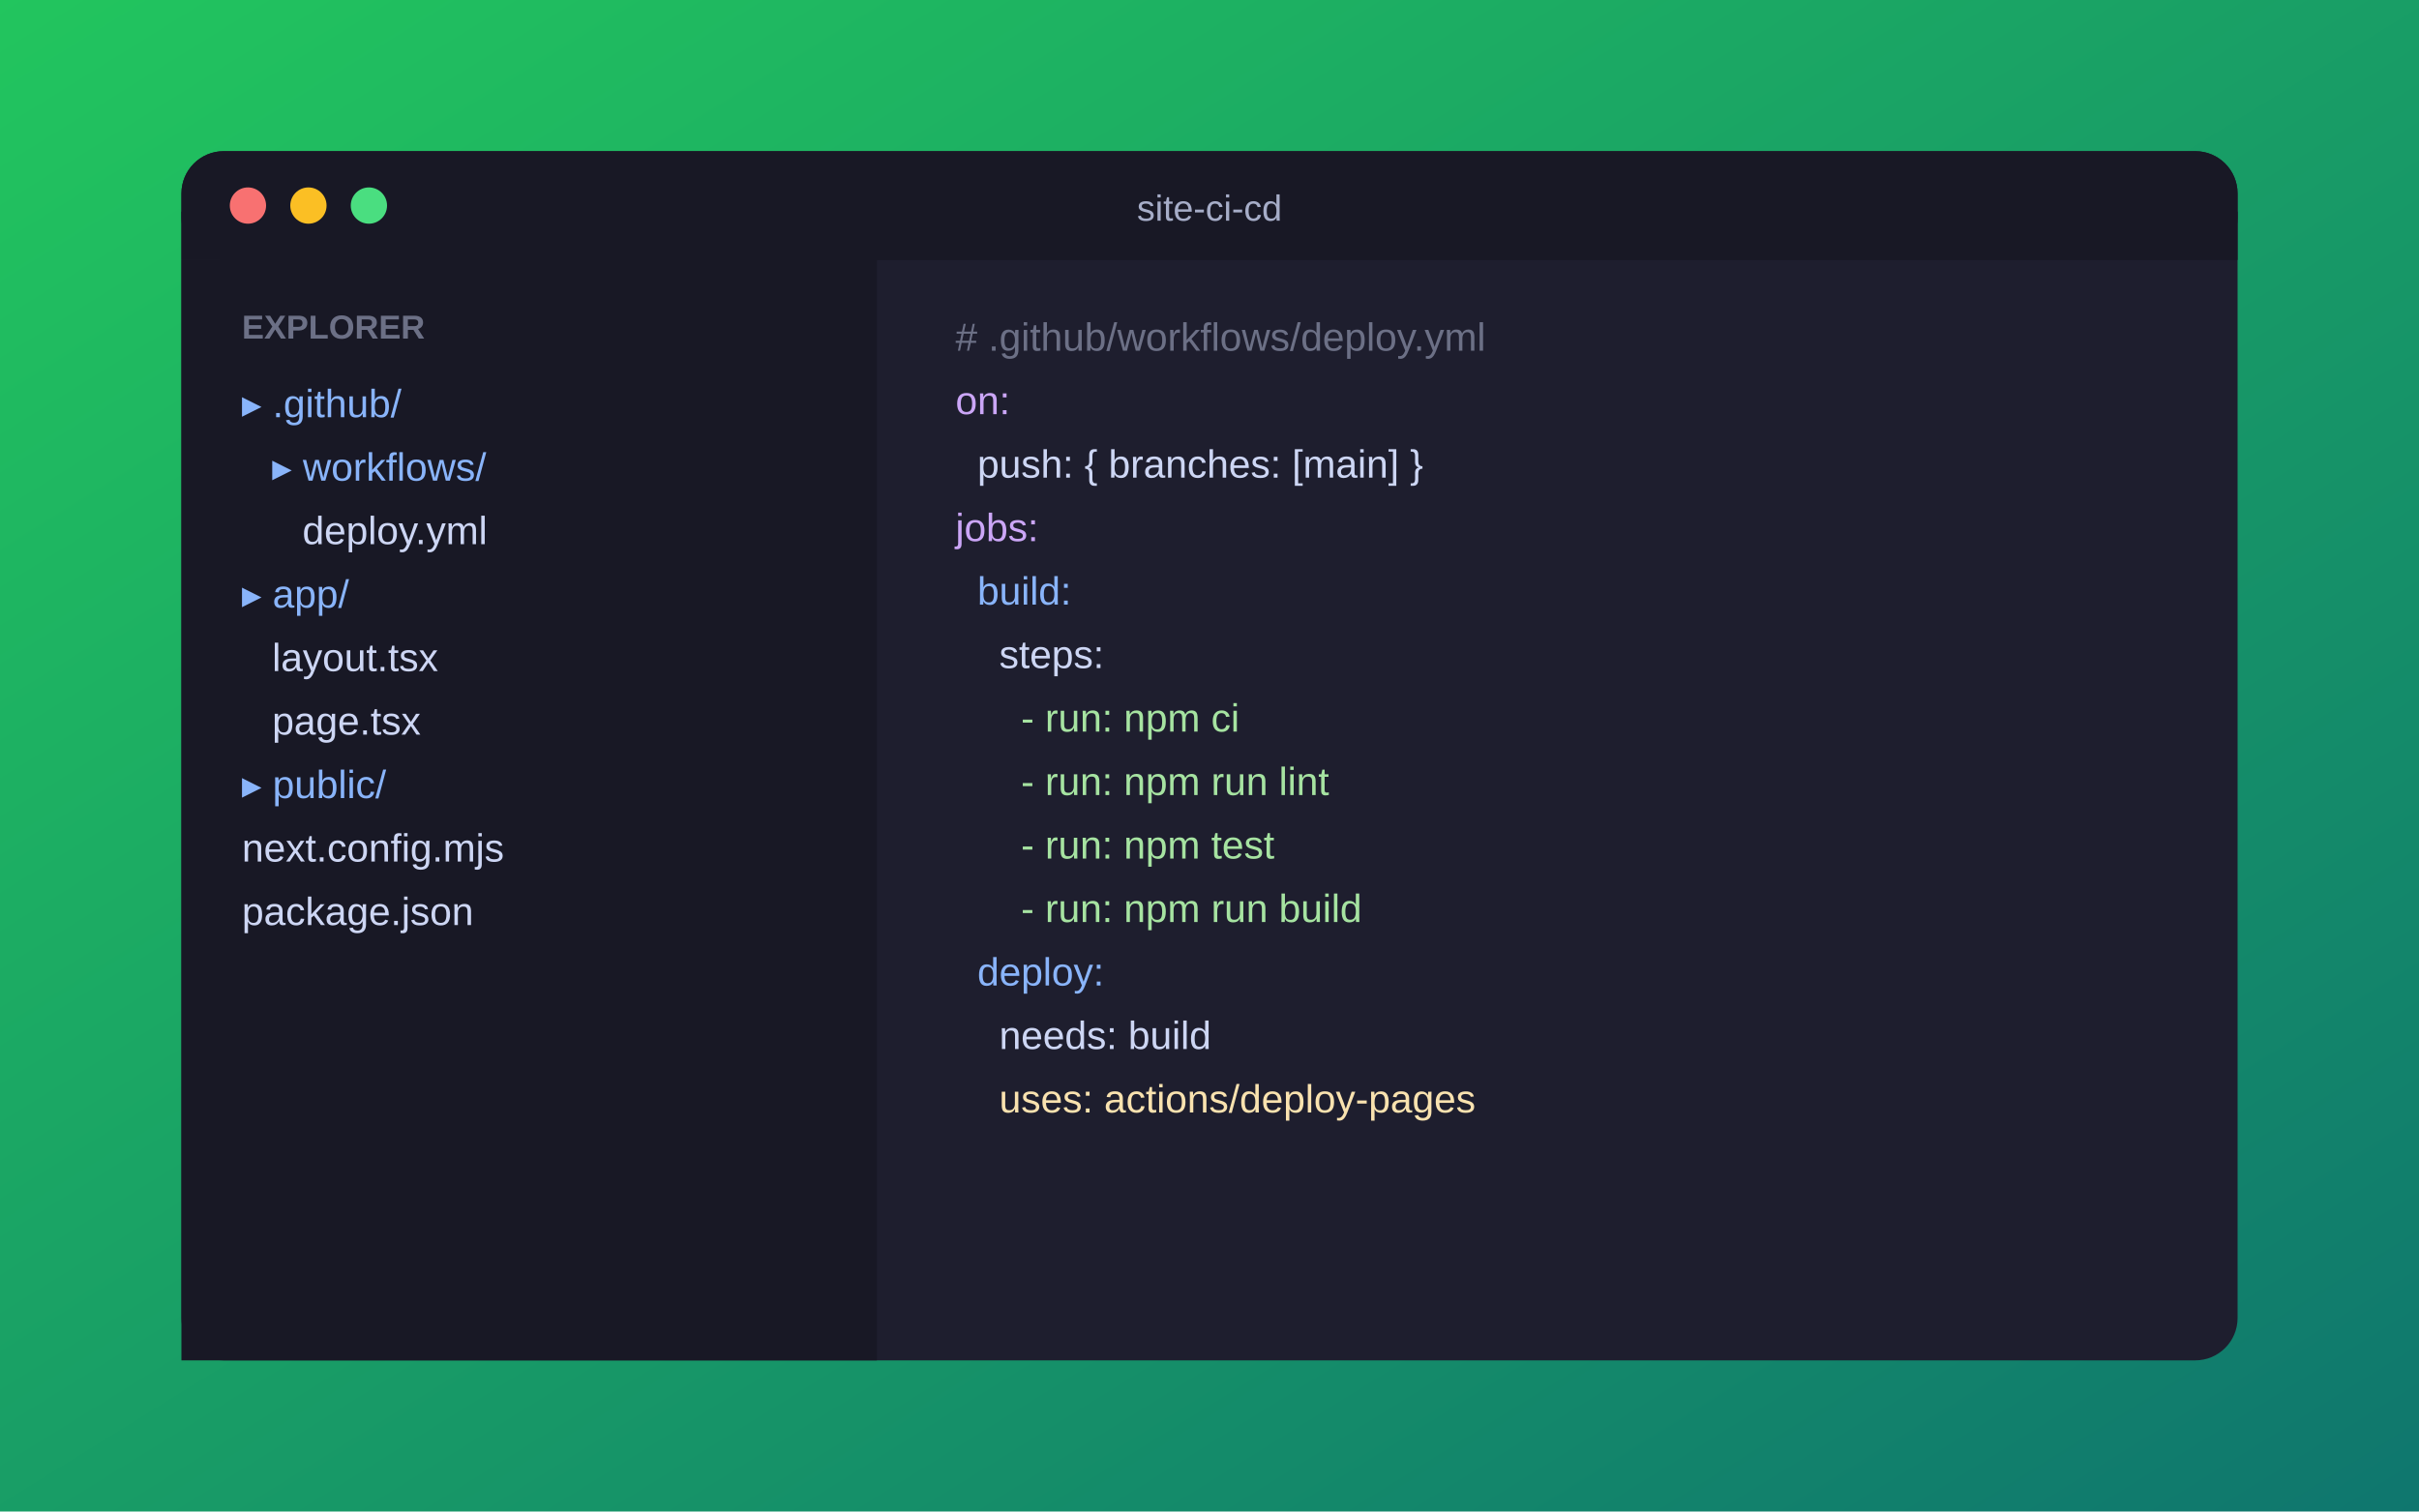
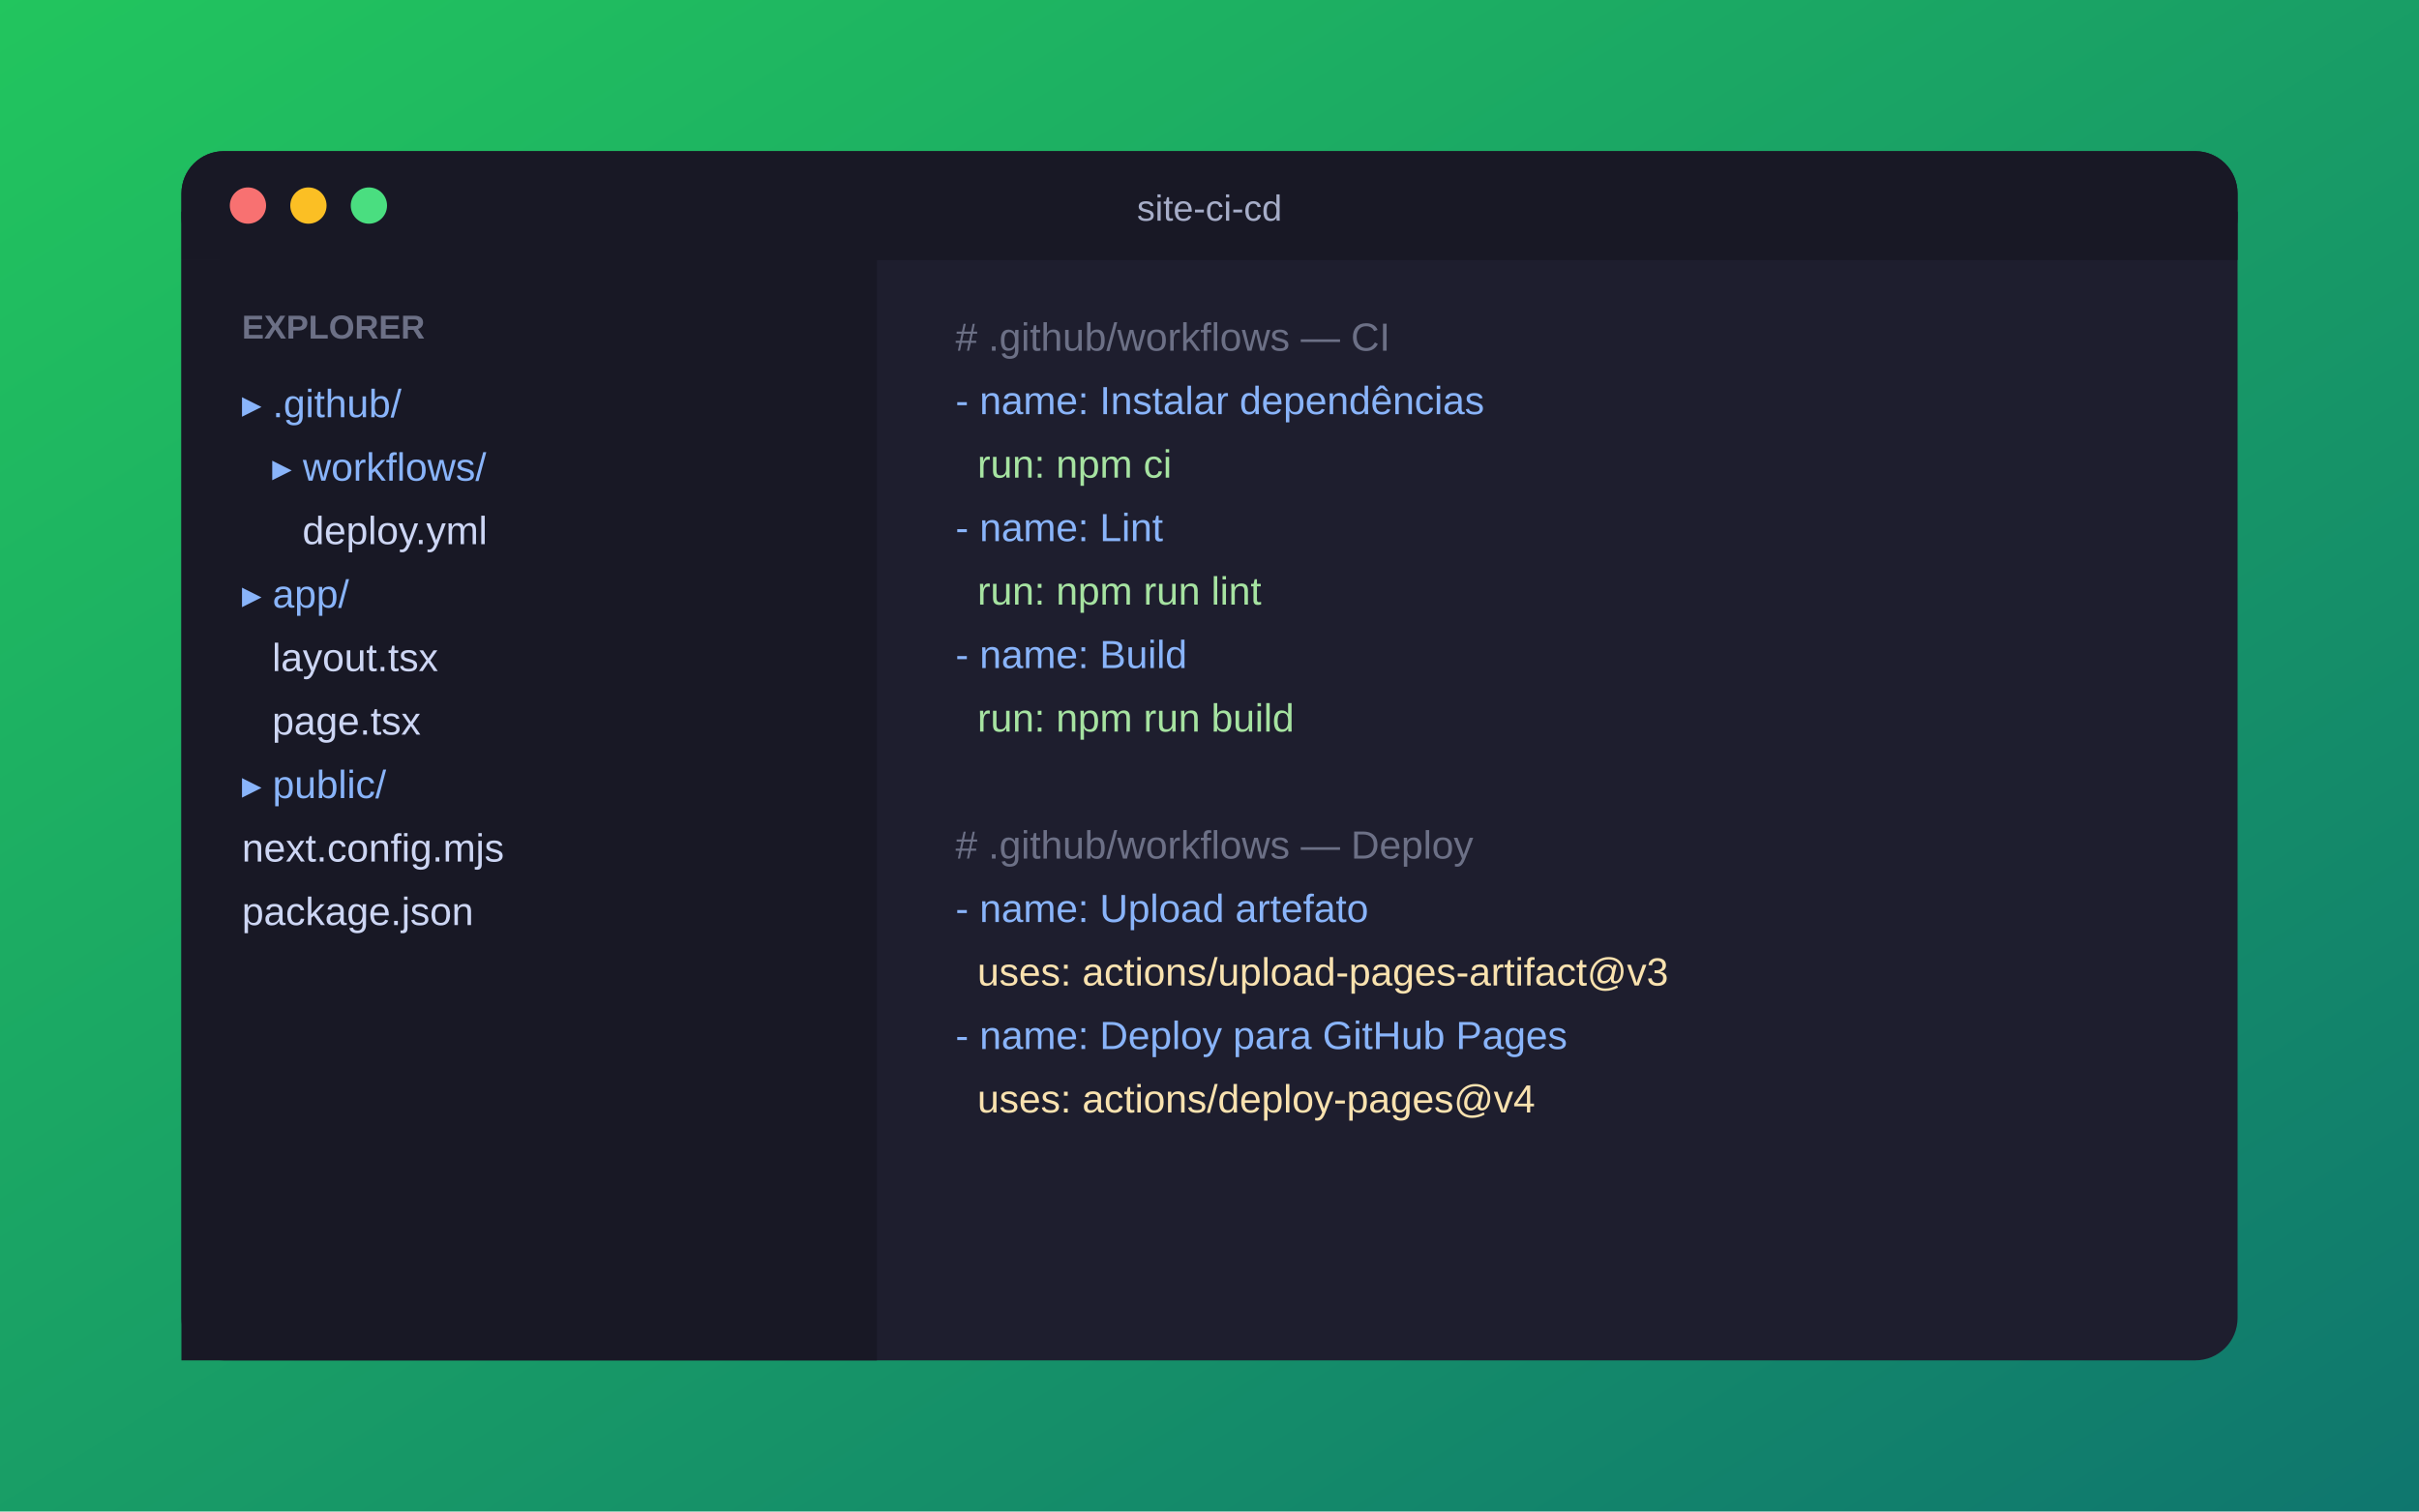
<svg xmlns="http://www.w3.org/2000/svg" viewBox="0 0 800 500">
  <defs>
    <linearGradient id="g" x1="0" y1="0" x2="1" y2="1">
      <stop offset="0" stop-color="#22c55e" />
      <stop offset="1" stop-color="#0f766e" />
    </linearGradient>
  </defs>
  <rect width="800" height="500" fill="url(#g)" />
  <g transform="translate(60 50)">
    <rect x="0" y="0" width="680" height="400" rx="14" fill="#1e1e2e" />
    <rect x="0" y="0" width="680" height="36" rx="14" fill="#181825" />
    <rect y="20" width="680" height="16" fill="#181825" />
    <circle cx="22" cy="18" r="6" fill="#f87171" />
    <circle cx="42" cy="18" r="6" fill="#fbbf24" />
    <circle cx="62" cy="18" r="6" fill="#4ade80" />
    <text x="340" y="23" font-family="Arial,Helvetica,sans-serif" font-size="12" font-weight="normal" fill="#a6adc8" text-anchor="middle" xml:space="preserve">site-ci-cd</text>
    <rect x="0" y="36" width="230" height="364" fill="#181825" />
    <text x="20" y="62" font-family="Arial,Helvetica,sans-serif" font-size="11" font-weight="bold" fill="#6c7086" text-anchor="start" xml:space="preserve">EXPLORER</text>
    <text x="20" y="88" font-family="Arial,Helvetica,sans-serif" font-size="13" font-weight="normal" fill="#89b4fa" text-anchor="start" xml:space="preserve">▸ .github/</text>
    <text x="30" y="109" font-family="Arial,Helvetica,sans-serif" font-size="13" font-weight="normal" fill="#89b4fa" text-anchor="start" xml:space="preserve">▸ workflows/</text>
    <text x="40" y="130" font-family="Arial,Helvetica,sans-serif" font-size="13" font-weight="normal" fill="#cdd6f4" text-anchor="start" xml:space="preserve">deploy.yml</text>
    <text x="20" y="151" font-family="Arial,Helvetica,sans-serif" font-size="13" font-weight="normal" fill="#89b4fa" text-anchor="start" xml:space="preserve">▸ app/</text>
    <text x="30" y="172" font-family="Arial,Helvetica,sans-serif" font-size="13" font-weight="normal" fill="#cdd6f4" text-anchor="start" xml:space="preserve">layout.tsx</text>
    <text x="30" y="193" font-family="Arial,Helvetica,sans-serif" font-size="13" font-weight="normal" fill="#cdd6f4" text-anchor="start" xml:space="preserve">page.tsx</text>
    <text x="20" y="214" font-family="Arial,Helvetica,sans-serif" font-size="13" font-weight="normal" fill="#89b4fa" text-anchor="start" xml:space="preserve">▸ public/</text>
    <text x="20" y="235" font-family="Arial,Helvetica,sans-serif" font-size="13" font-weight="normal" fill="#cdd6f4" text-anchor="start" xml:space="preserve">next.config.mjs</text>
    <text x="20" y="256" font-family="Arial,Helvetica,sans-serif" font-size="13" font-weight="normal" fill="#cdd6f4" text-anchor="start" xml:space="preserve">package.json</text>
-     <text x="256" y="66" font-family="Arial,Helvetica,sans-serif" font-size="13" font-weight="normal" fill="#6c7086" text-anchor="start" xml:space="preserve"># .github/workflows/deploy.yml</text>
-     <text x="256" y="87" font-family="Arial,Helvetica,sans-serif" font-size="13" font-weight="normal" fill="#cba6f7" text-anchor="start" xml:space="preserve">on:</text>
-     <text x="256" y="108" font-family="Arial,Helvetica,sans-serif" font-size="13" font-weight="normal" fill="#cdd6f4" text-anchor="start" xml:space="preserve">  push: { branches: [main] }</text>
-     <text x="256" y="129" font-family="Arial,Helvetica,sans-serif" font-size="13" font-weight="normal" fill="#cba6f7" text-anchor="start" xml:space="preserve">jobs:</text>
-     <text x="256" y="150" font-family="Arial,Helvetica,sans-serif" font-size="13" font-weight="normal" fill="#89b4fa" text-anchor="start" xml:space="preserve">  build:</text>
-     <text x="256" y="171" font-family="Arial,Helvetica,sans-serif" font-size="13" font-weight="normal" fill="#cdd6f4" text-anchor="start" xml:space="preserve">    steps:</text>
-     <text x="256" y="192" font-family="Arial,Helvetica,sans-serif" font-size="13" font-weight="normal" fill="#a6e3a1" text-anchor="start" xml:space="preserve">      - run: npm ci</text>
-     <text x="256" y="213" font-family="Arial,Helvetica,sans-serif" font-size="13" font-weight="normal" fill="#a6e3a1" text-anchor="start" xml:space="preserve">      - run: npm run lint</text>
-     <text x="256" y="234" font-family="Arial,Helvetica,sans-serif" font-size="13" font-weight="normal" fill="#a6e3a1" text-anchor="start" xml:space="preserve">      - run: npm test</text>
-     <text x="256" y="255" font-family="Arial,Helvetica,sans-serif" font-size="13" font-weight="normal" fill="#a6e3a1" text-anchor="start" xml:space="preserve">      - run: npm run build</text>
-     <text x="256" y="276" font-family="Arial,Helvetica,sans-serif" font-size="13" font-weight="normal" fill="#89b4fa" text-anchor="start" xml:space="preserve">  deploy:</text>
-     <text x="256" y="297" font-family="Arial,Helvetica,sans-serif" font-size="13" font-weight="normal" fill="#cdd6f4" text-anchor="start" xml:space="preserve">    needs: build</text>
-     <text x="256" y="318" font-family="Arial,Helvetica,sans-serif" font-size="13" font-weight="normal" fill="#f9e2af" text-anchor="start" xml:space="preserve">    uses: actions/deploy-pages</text>
+     <text x="256" y="66" font-family="Arial,Helvetica,sans-serif" font-size="13" font-weight="normal" fill="#6c7086" text-anchor="start" xml:space="preserve"># .github/workflows — CI</text>
+     <text x="256" y="87" font-family="Arial,Helvetica,sans-serif" font-size="13" font-weight="normal" fill="#89b4fa" text-anchor="start" xml:space="preserve">- name: Instalar dependências</text>
+     <text x="256" y="108" font-family="Arial,Helvetica,sans-serif" font-size="13" font-weight="normal" fill="#a6e3a1" text-anchor="start" xml:space="preserve">  run: npm ci</text>
+     <text x="256" y="129" font-family="Arial,Helvetica,sans-serif" font-size="13" font-weight="normal" fill="#89b4fa" text-anchor="start" xml:space="preserve">- name: Lint</text>
+     <text x="256" y="150" font-family="Arial,Helvetica,sans-serif" font-size="13" font-weight="normal" fill="#a6e3a1" text-anchor="start" xml:space="preserve">  run: npm run lint</text>
+     <text x="256" y="171" font-family="Arial,Helvetica,sans-serif" font-size="13" font-weight="normal" fill="#89b4fa" text-anchor="start" xml:space="preserve">- name: Build</text>
+     <text x="256" y="192" font-family="Arial,Helvetica,sans-serif" font-size="13" font-weight="normal" fill="#a6e3a1" text-anchor="start" xml:space="preserve">  run: npm run build</text>
+     <text x="256" y="213" font-family="Arial,Helvetica,sans-serif" font-size="13" font-weight="normal" fill="#cdd6f4" text-anchor="start" xml:space="preserve" />
+     <text x="256" y="234" font-family="Arial,Helvetica,sans-serif" font-size="13" font-weight="normal" fill="#6c7086" text-anchor="start" xml:space="preserve"># .github/workflows — Deploy</text>
+     <text x="256" y="255" font-family="Arial,Helvetica,sans-serif" font-size="13" font-weight="normal" fill="#89b4fa" text-anchor="start" xml:space="preserve">- name: Upload artefato</text>
+     <text x="256" y="276" font-family="Arial,Helvetica,sans-serif" font-size="13" font-weight="normal" fill="#f9e2af" text-anchor="start" xml:space="preserve">  uses: actions/upload-pages-artifact@v3</text>
+     <text x="256" y="297" font-family="Arial,Helvetica,sans-serif" font-size="13" font-weight="normal" fill="#89b4fa" text-anchor="start" xml:space="preserve">- name: Deploy para GitHub Pages</text>
+     <text x="256" y="318" font-family="Arial,Helvetica,sans-serif" font-size="13" font-weight="normal" fill="#f9e2af" text-anchor="start" xml:space="preserve">  uses: actions/deploy-pages@v4</text>
  </g>
</svg>
